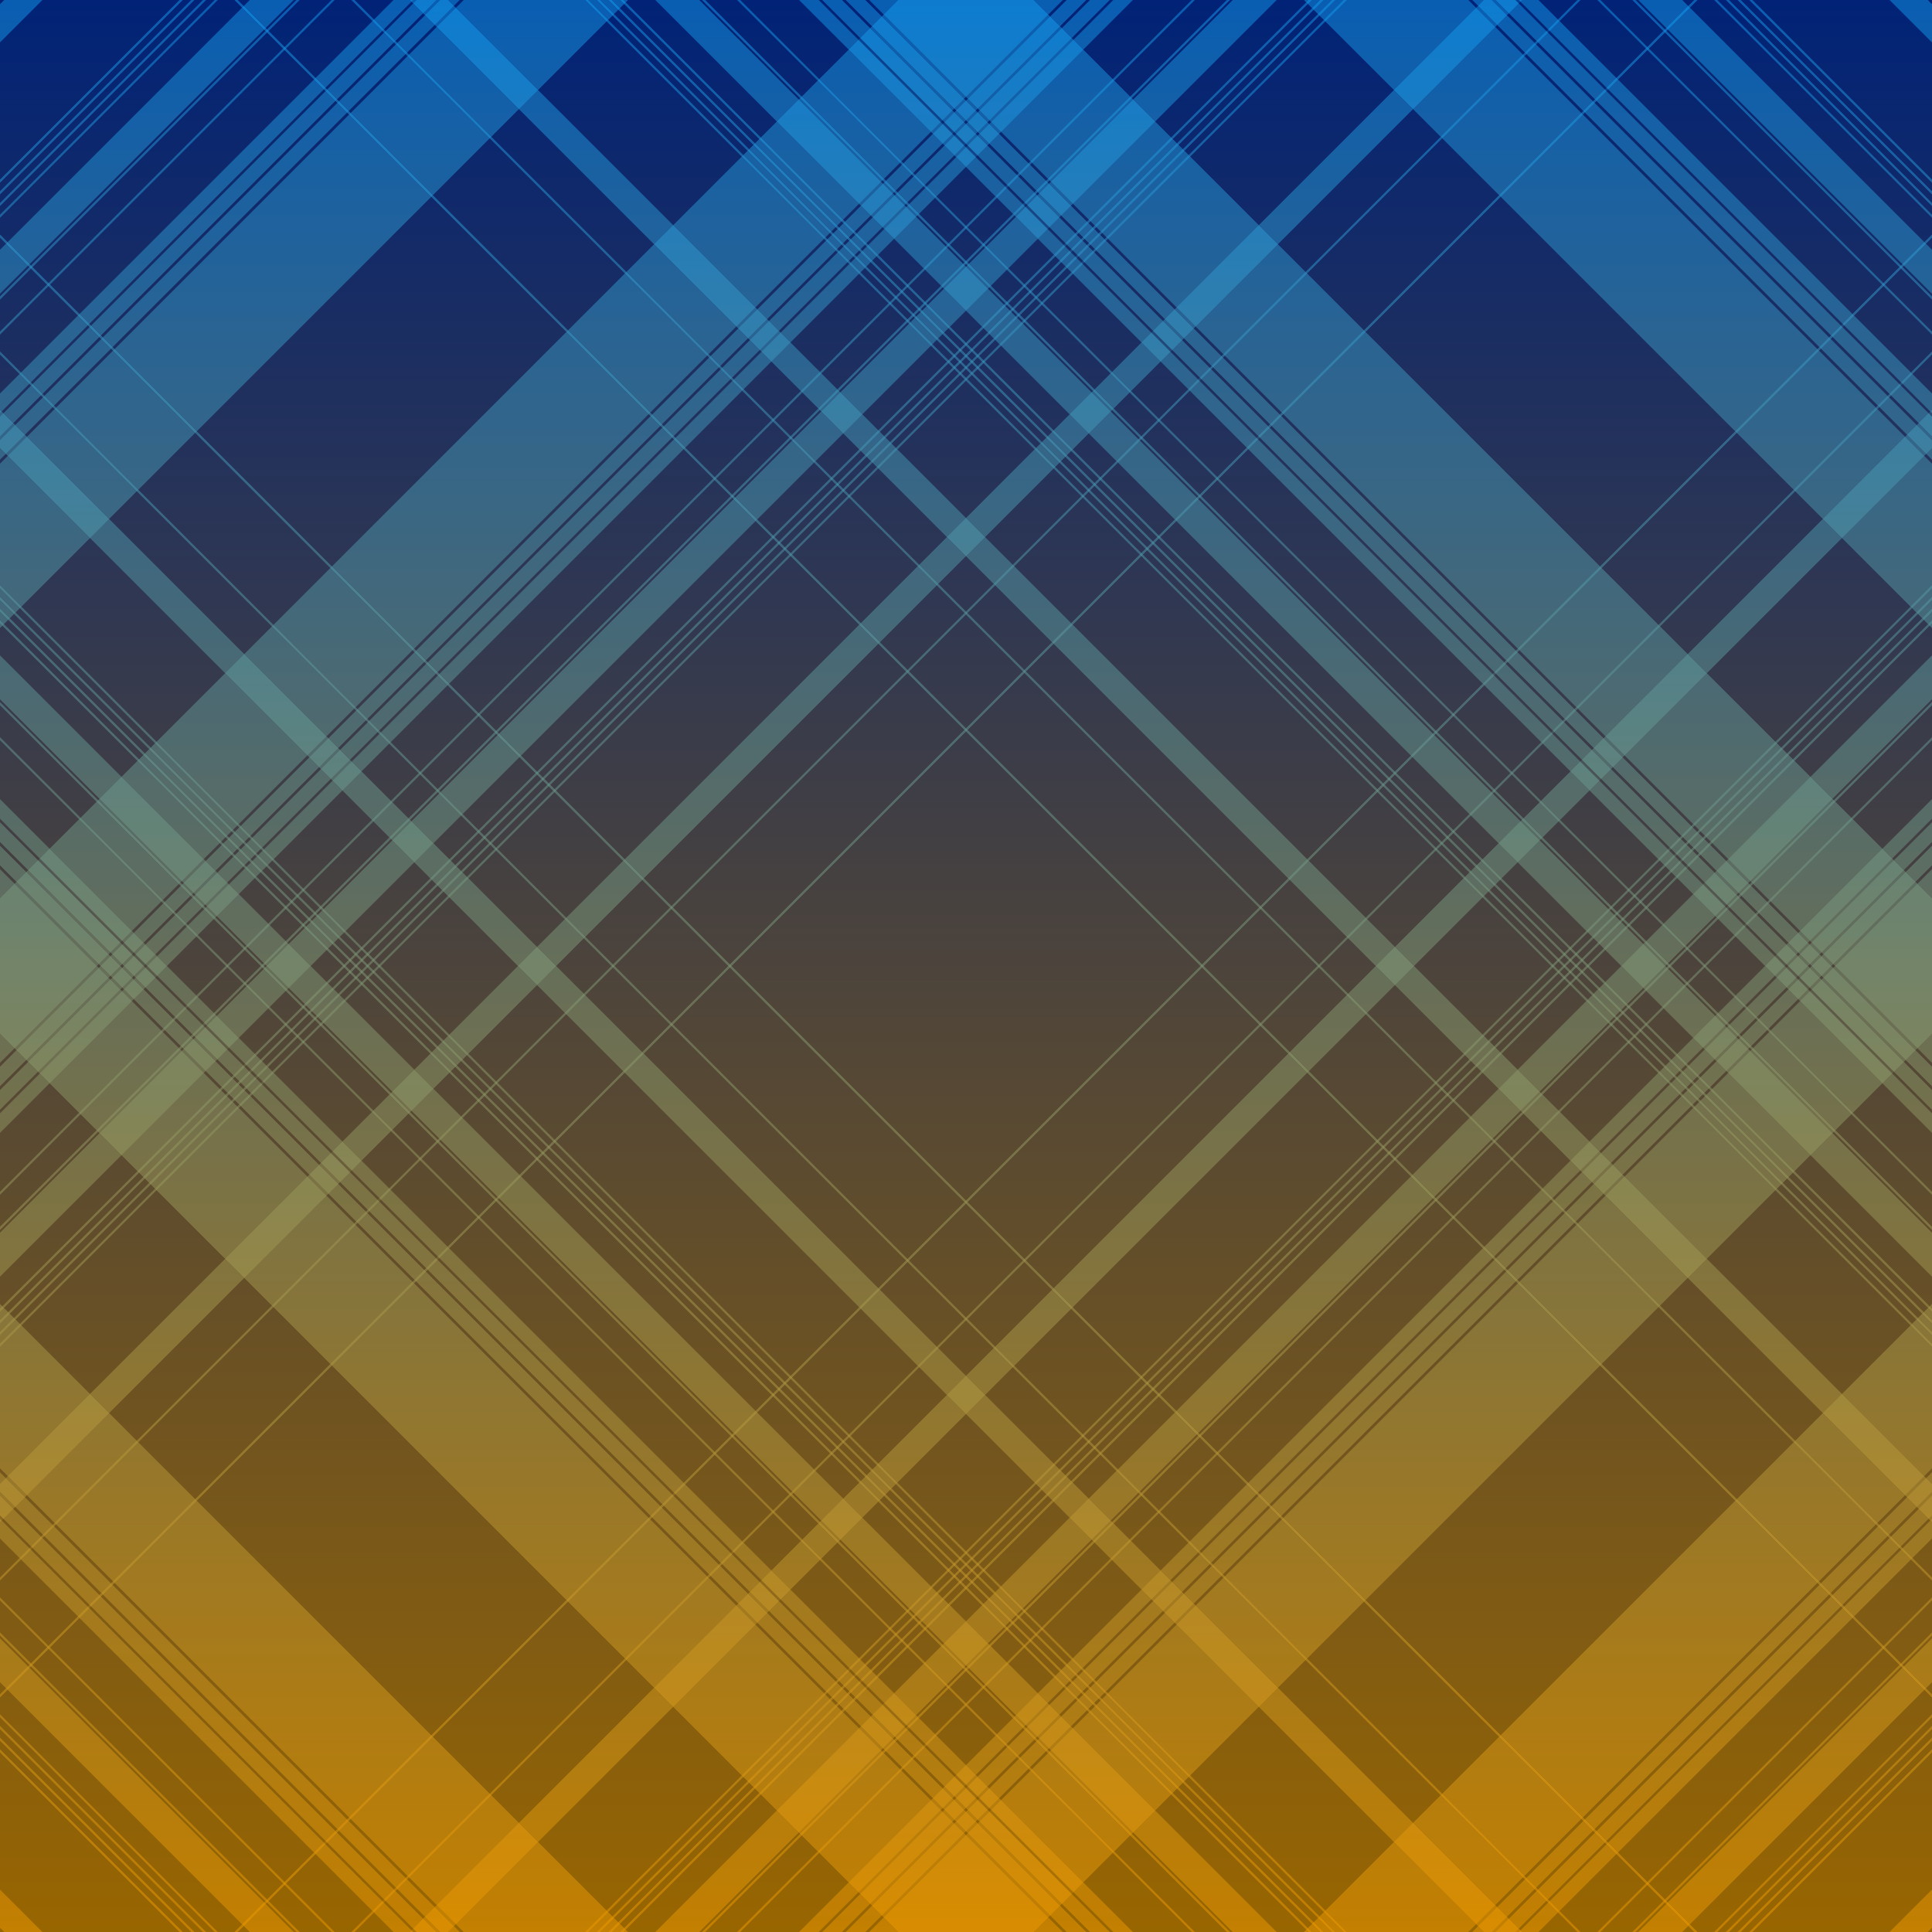
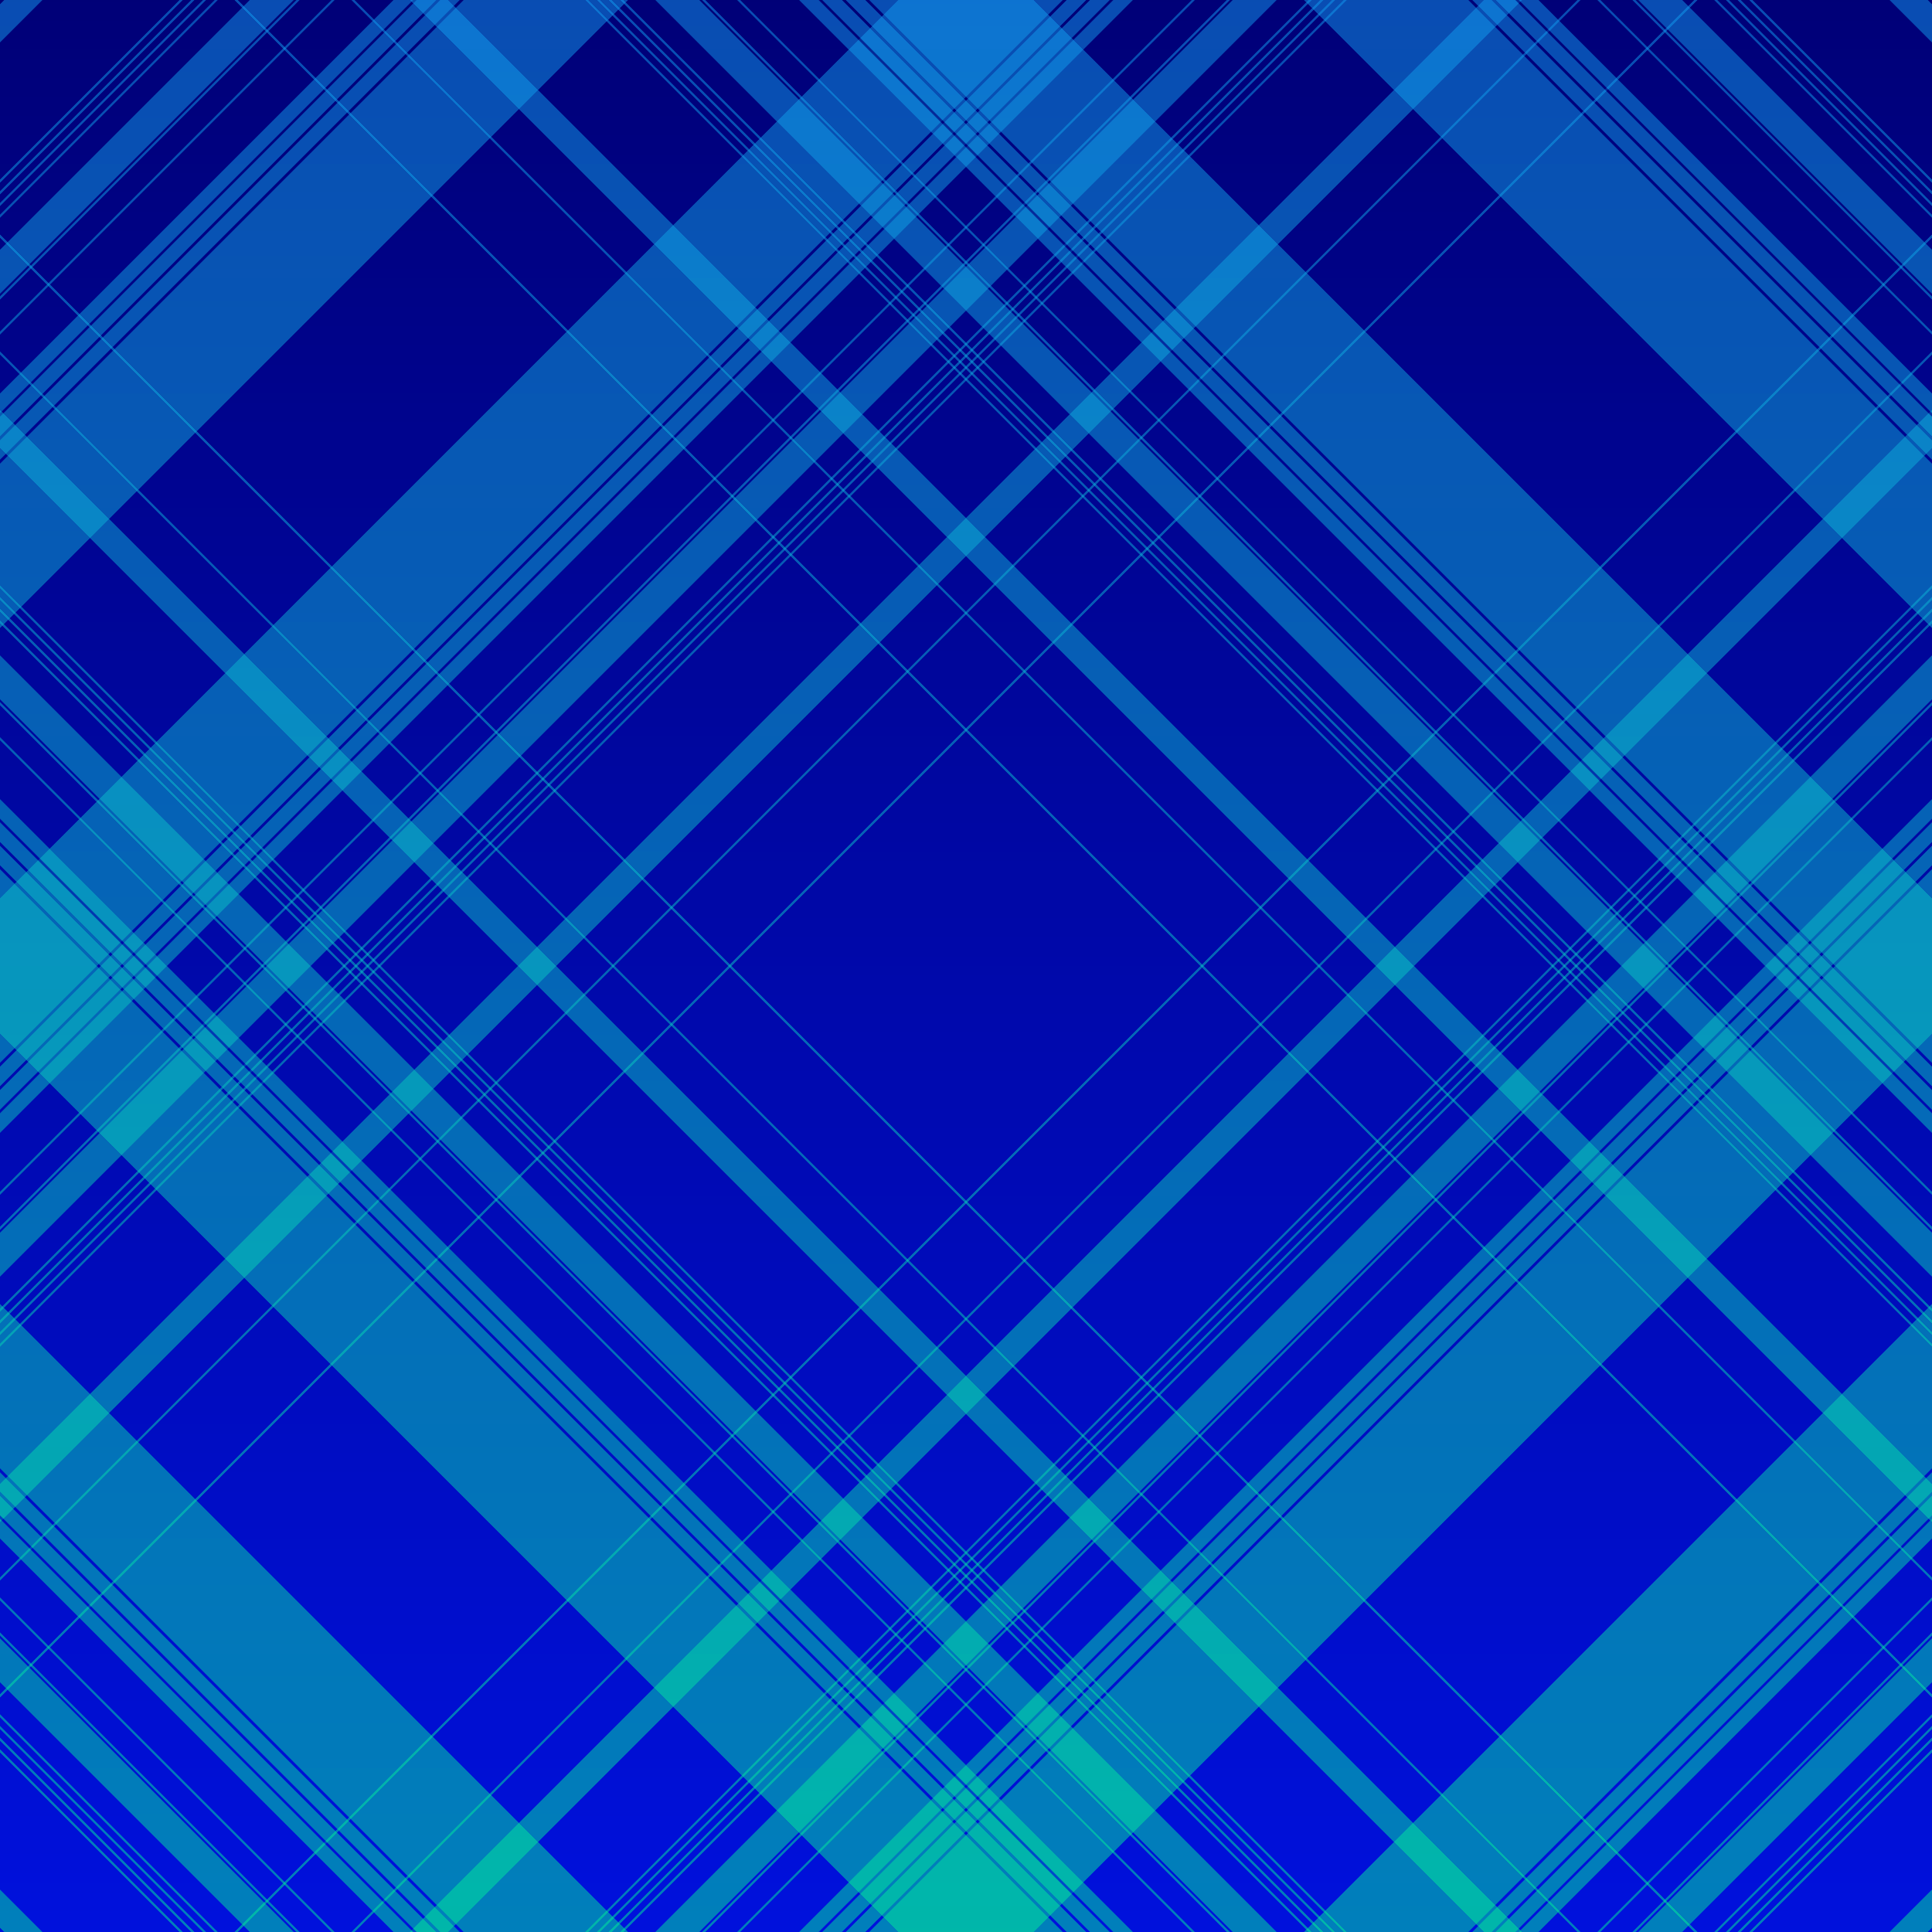
<svg xmlns="http://www.w3.org/2000/svg" version="1.1" viewBox="0 0 512 512" width="512" height="512">
  <defs>
    <linearGradient x1="0.5" y1="0.5" x2="0.2" y2="0.2" spreadMethod="reflect" id="linearGradient1382">
      <stop style="stop-color:#000000;stop-opacity:0" offset="0.000" />
      <stop style="stop-color:#000000;stop-opacity:0" offset="0.200" />
      <stop style="stop-color:#ffffff;stop-opacity:1" offset="0.201" />
      <stop style="stop-color:#ffffff;stop-opacity:1" offset="0.203" />
      <stop style="stop-color:#000000;stop-opacity:0" offset="0.204" />
      <stop style="stop-color:#000000;stop-opacity:0" offset="0.300" />
      <stop style="stop-color:#ffffff;stop-opacity:1" offset="0.301" />
      <stop style="stop-color:#ffffff;stop-opacity:1" offset="0.303" />
      <stop style="stop-color:#000000;stop-opacity:0" offset="0.304" />
      <stop style="stop-color:#000000;stop-opacity:0" offset="0.350" />
      <stop style="stop-color:#ffffff;stop-opacity:1" offset="0.351" />
      <stop style="stop-color:#ffffff;stop-opacity:1" offset="0.383" />
      <stop style="stop-color:#000000;stop-opacity:0" offset="0.384" />
      <stop style="stop-color:#000000;stop-opacity:0" offset="0.500" />
      <stop style="stop-color:#ffffff;stop-opacity:1" offset="0.501" />
      <stop style="stop-color:#ffffff;stop-opacity:1" offset="0.503" />
      <stop style="stop-color:#000000;stop-opacity:0" offset="0.504" />
      <stop style="stop-color:#000000;stop-opacity:0" offset="0.510" />
      <stop style="stop-color:#ffffff;stop-opacity:1" offset="0.511" />
      <stop style="stop-color:#ffffff;stop-opacity:1" offset="0.513" />
      <stop style="stop-color:#000000;stop-opacity:0" offset="0.514" />
      <stop style="stop-color:#000000;stop-opacity:0" offset="0.520" />
      <stop style="stop-color:#ffffff;stop-opacity:1" offset="0.521" />
      <stop style="stop-color:#ffffff;stop-opacity:1" offset="0.523" />
      <stop style="stop-color:#000000;stop-opacity:0" offset="0.524" />
      <stop style="stop-color:#000000;stop-opacity:0" offset="0.530" />
      <stop style="stop-color:#ffffff;stop-opacity:1" offset="0.531" />
      <stop style="stop-color:#ffffff;stop-opacity:1" offset="0.533" />
      <stop style="stop-color:#000000;stop-opacity:0" offset="0.534" />
      <stop style="stop-color:#000000;stop-opacity:0" offset="0.560" />
      <stop style="stop-color:#ffffff;stop-opacity:1" offset="0.561" />
      <stop style="stop-color:#ffffff;stop-opacity:1" offset="0.598" />
      <stop style="stop-color:#000000;stop-opacity:0" offset="0.599" />
      <stop style="stop-color:#000000;stop-opacity:0" offset="0.600" />
      <stop style="stop-color:#ffffff;stop-opacity:1" offset="0.601" />
      <stop style="stop-color:#ffffff;stop-opacity:1" offset="0.603" />
      <stop style="stop-color:#000000;stop-opacity:0" offset="0.604" />
      <stop style="stop-color:#000000;stop-opacity:0" offset="0.630" />
      <stop style="stop-color:#ffffff;stop-opacity:1" offset="0.631" />
      <stop style="stop-color:#ffffff;stop-opacity:1" offset="0.633" />
      <stop style="stop-color:#000000;stop-opacity:0" offset="0.634" />
      <stop style="stop-color:#000000;stop-opacity:0" offset="0.683" />
      <stop style="stop-color:#ffffff;stop-opacity:1" offset="0.684" />
      <stop style="stop-color:#ffffff;stop-opacity:1" offset="0.699" />
      <stop style="stop-color:#ffffff;stop-opacity:1" offset="0.700" />
      <stop style="stop-color:#000000;stop-opacity:p" offset="0.701" />
      <stop style="stop-color:#000000;stop-opacity:p" offset="0.703" />
      <stop style="stop-color:#ffffff;stop-opacity:1" offset="0.704" />
      <stop style="stop-color:#ffffff;stop-opacity:1" offset="0.720" />
      <stop style="stop-color:#000000;stop-opacity:0" offset="0.721" />
      <stop style="stop-color:#000000;stop-opacity:0" offset="0.723" />
      <stop style="stop-color:#ffffff;stop-opacity:1" offset="0.724" />
      <stop style="stop-color:#ffffff;stop-opacity:1" offset="0.740" />
      <stop style="stop-color:#000000;stop-opacity:0" offset="0.741" />
      <stop style="stop-color:#000000;stop-opacity:0" offset="0.743" />
      <stop style="stop-color:#ffffff;stop-opacity:1" offset="0.744" />
      <stop style="stop-color:#ffffff;stop-opacity:1" offset="0.884" />
      <stop style="stop-color:#000000;stop-opacity:0" offset="0.885" />
      <stop style="stop-color:#000000;stop-opacity:0" offset="1.000" />
    </linearGradient>
    <linearGradient x1="0" y1="0" x2="0" y2="1" spreadMethod="repeat" id="linearGradient1381">
-       <stop style="stop-color:#002277;stop-opacity:1" offset="0.000" />
-       <stop style="stop-color:#996600;stop-opacity:1" offset="1.000" />
+       <stop style="stop-color:#000077;stop-opacity:1" offset="0.000" />
+       <stop style="stop-color:#0011dd;stop-opacity:1" offset="1.000" />
    </linearGradient>
    <linearGradient x1="0" y1="0" x2="0" y2="1" spreadMethod="repeat" id="linearGradient1380">
      <stop style="stop-color:#1199ee;stop-opacity:1" offset="0.000" />
-       <stop style="stop-color:#ee9900;stop-opacity:1" offset="1.000" />
+       <stop style="stop-color:#00ee99;stop-opacity:1" offset="1.000" />
    </linearGradient>
    <mask id="Mask">
      <rect style="fill:url(#linearGradient1382);fill-opacity:0.5;stroke:none" width="512" height="512" x="0" y="0" />
      <rect style="fill:url(#linearGradient1382);fill-opacity:0.5;stroke:none" transform="rotate(90)" width="512" height="512" x="0" y="-512" />
    </mask>
  </defs>
  <rect style="fill:url(#linearGradient1381);fill-opacity:1;fill-rule:evenodd;stroke:none" width="512" height="512" x="0" y="0" />
  <rect style="fill:url(#linearGradient1380);fill-opacity:1;fill-rule:evenodd;stroke:none" width="512" height="512" x="0" y="0" mask="url(#Mask)" />
</svg>
